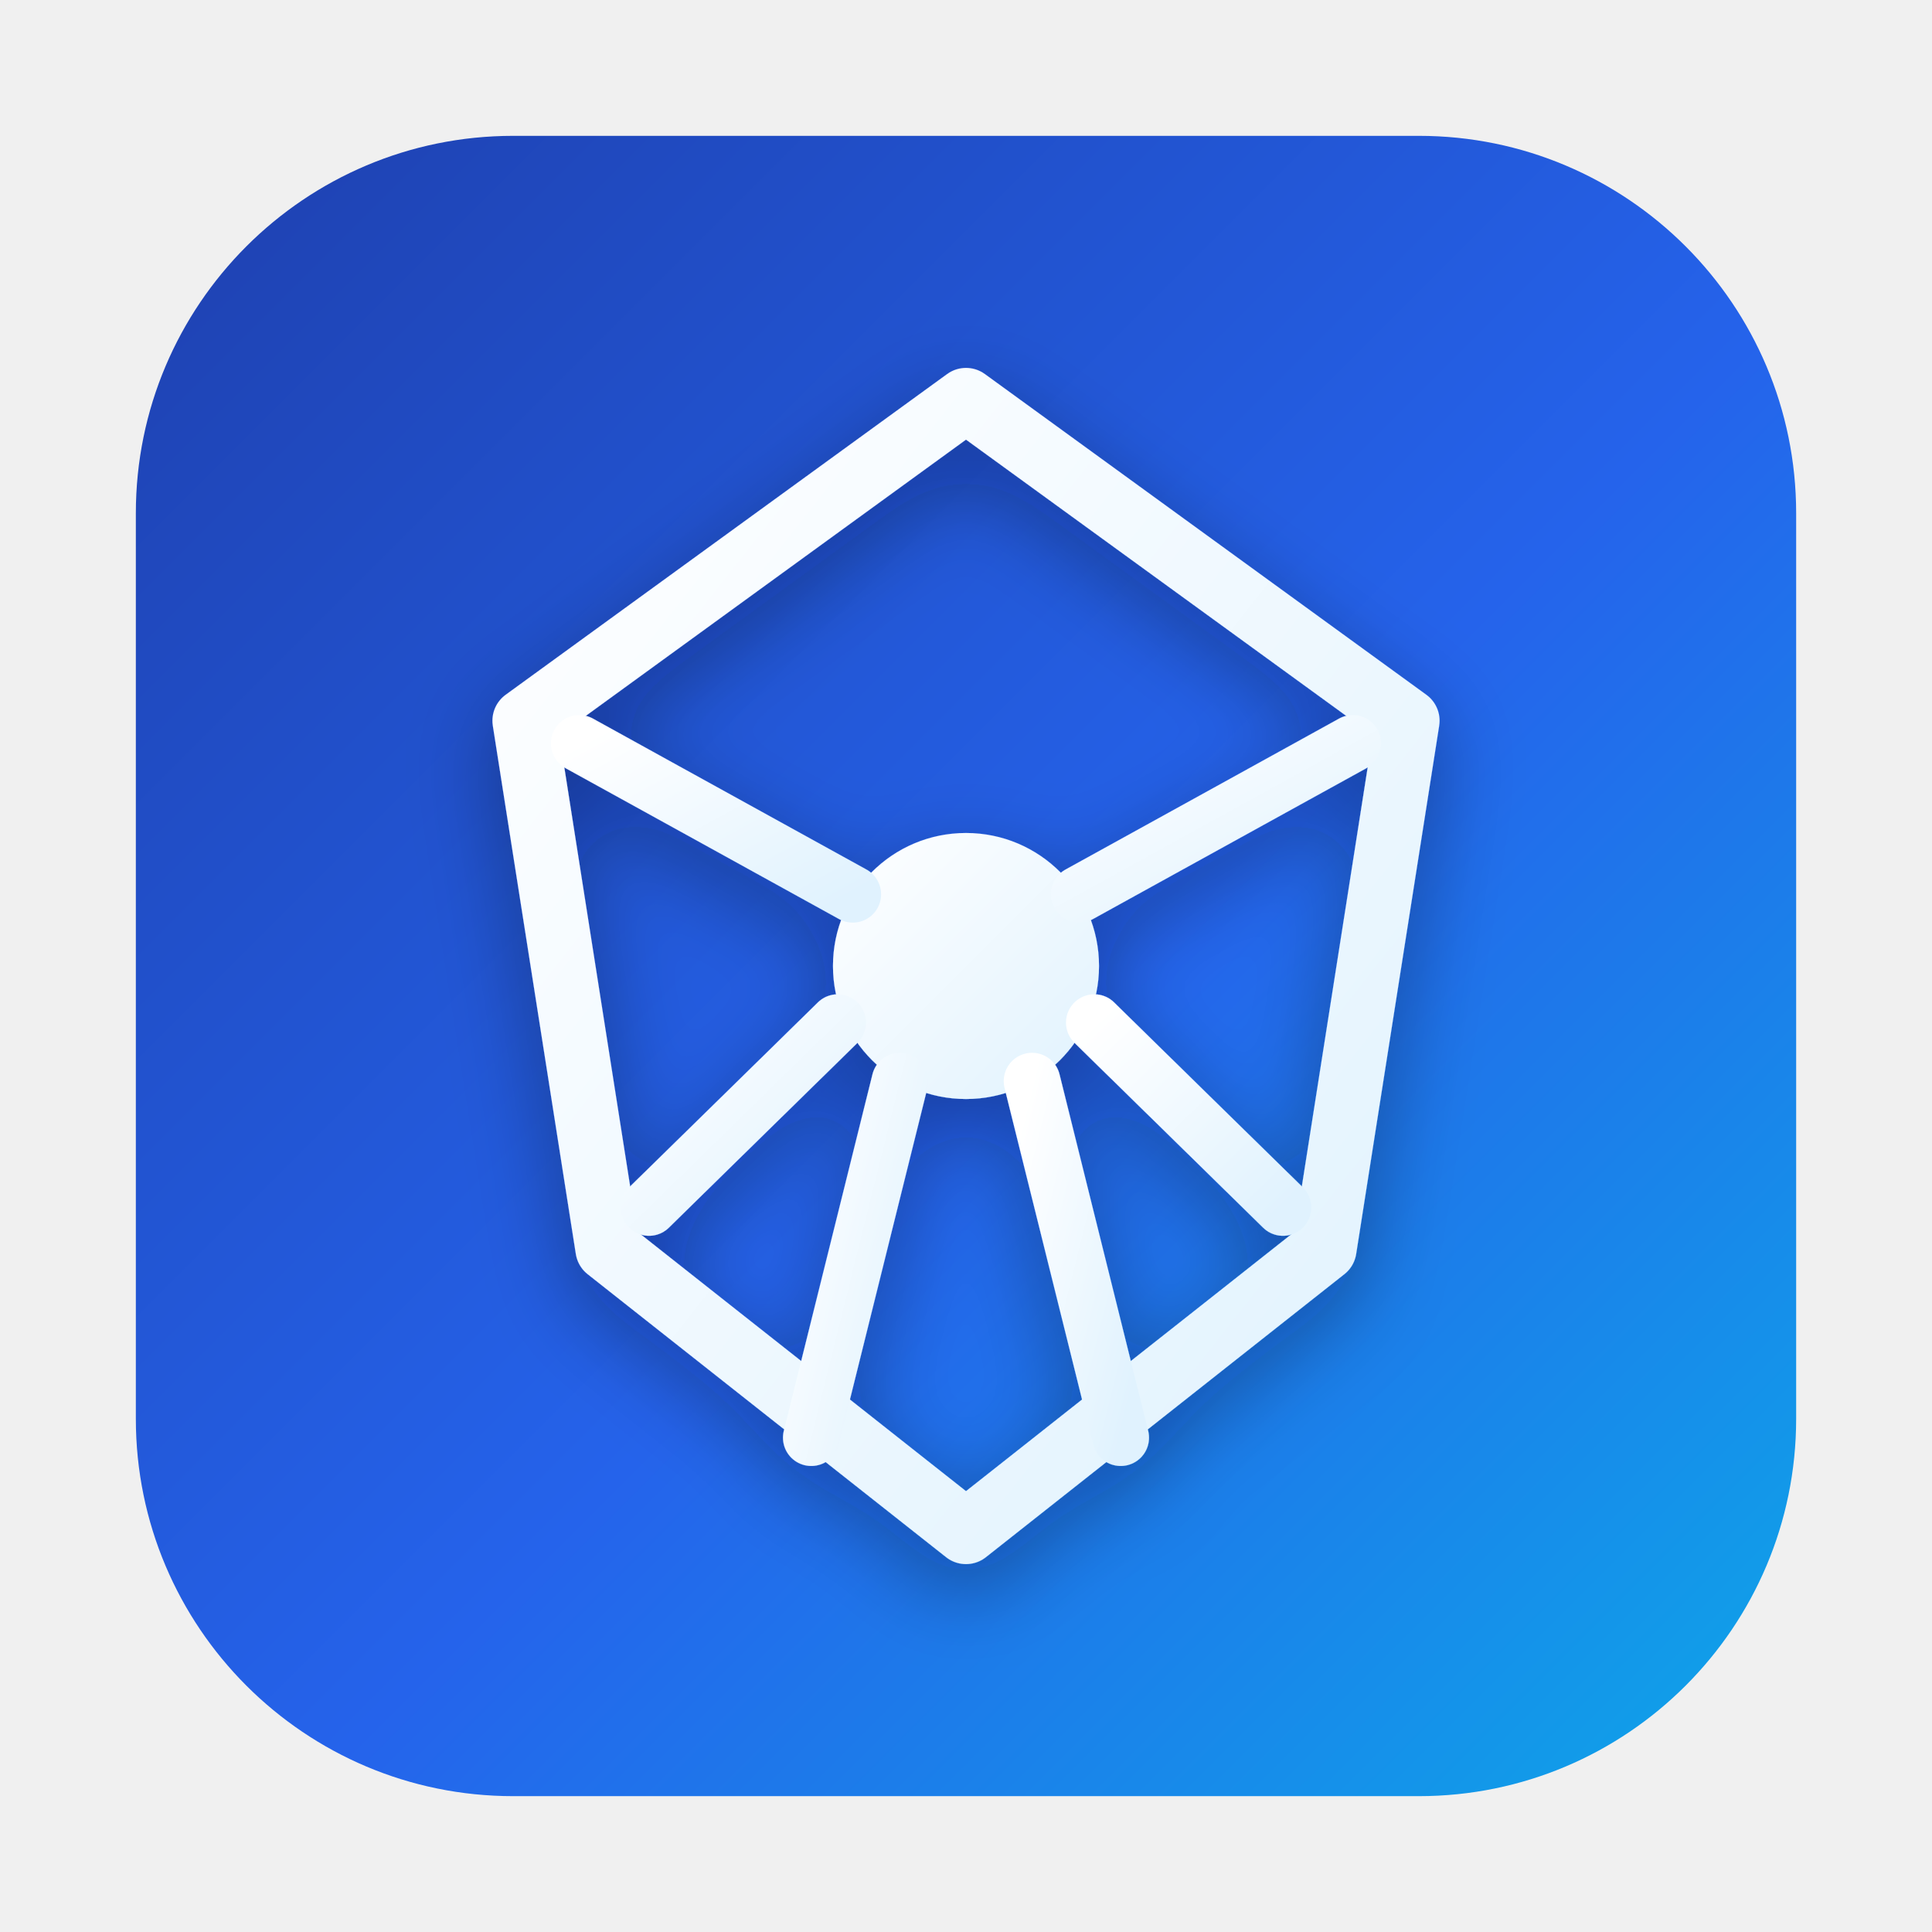
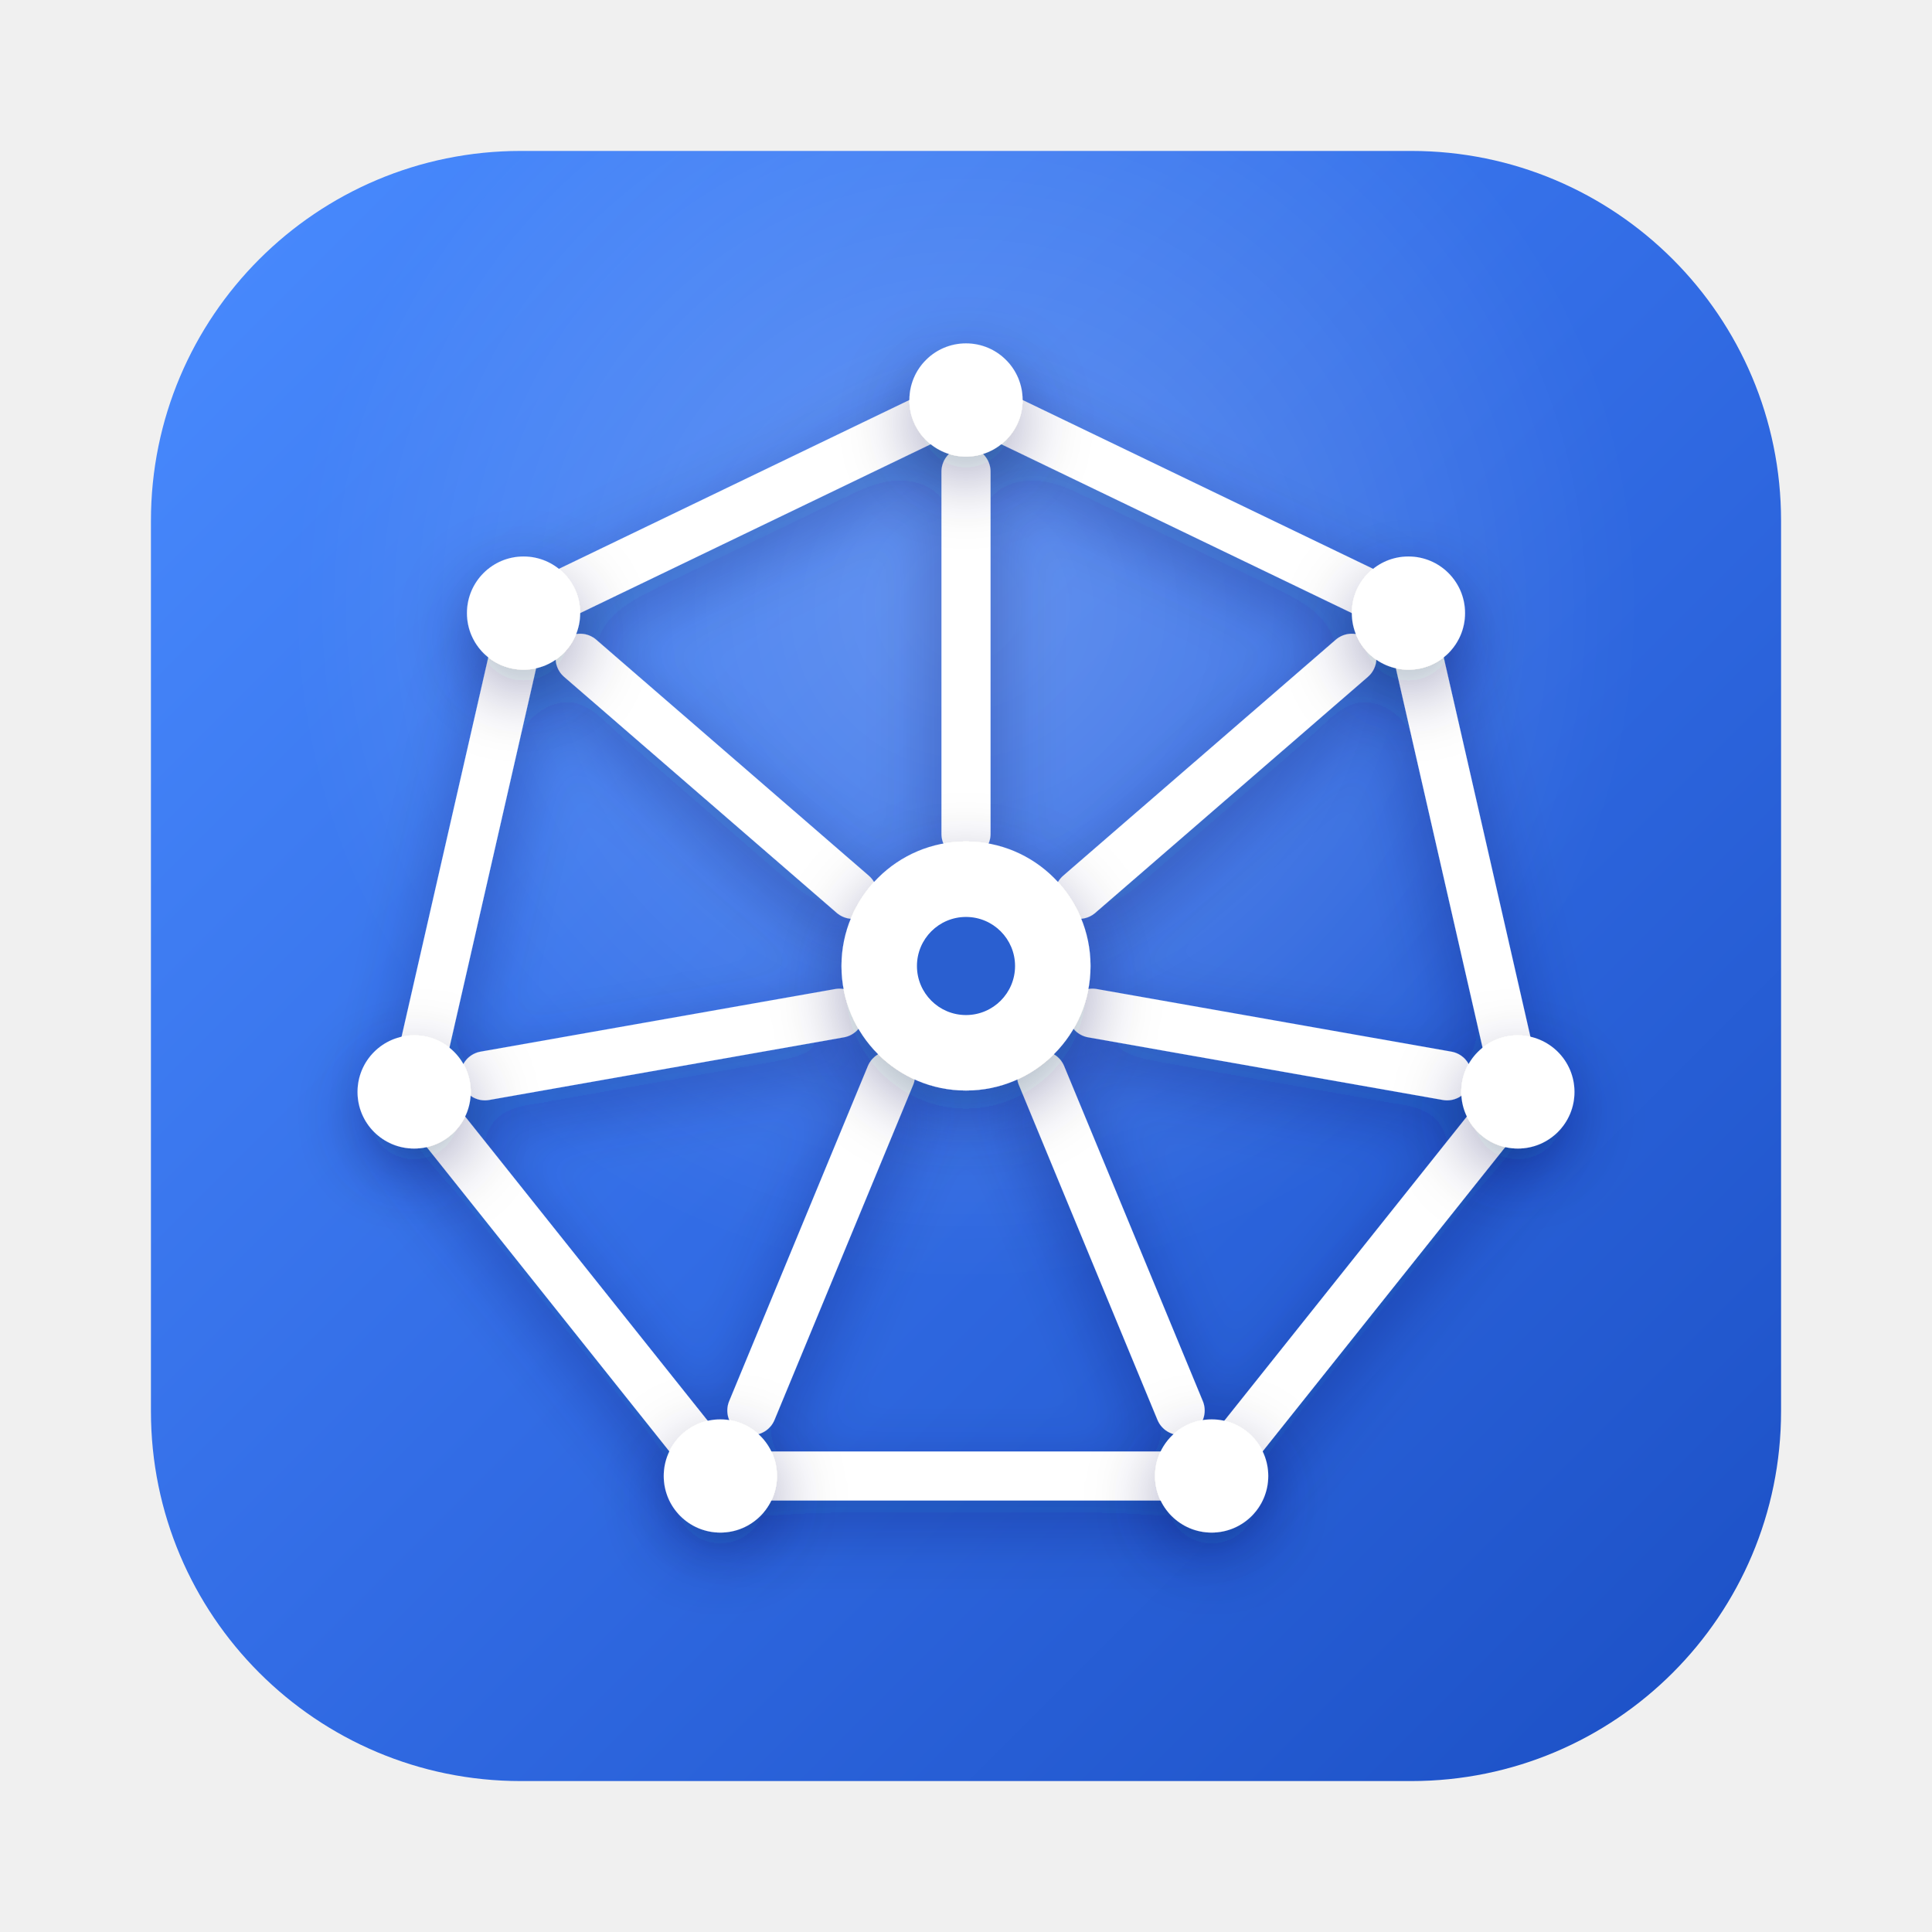
<svg xmlns="http://www.w3.org/2000/svg" width="1024" height="1024" viewBox="0 0 1024 1024">
  <defs>
-     <linearGradient id="bg" x1="0" y1="0" x2="1" y2="1">
-       <stop offset="0" stop-color="#1e40af" />
-       <stop offset="0.55" stop-color="#2563eb" />
-       <stop offset="1" stop-color="#0ea5e9" />
+     <linearGradient id="tile" x1="0" y1="0" x2="1" y2="1">
+       <stop offset="0" stop-color="#4a8cff" />
+       <stop offset="0.5" stop-color="#326ce5" />
+       <stop offset="1" stop-color="#1b4fc4" />
    </linearGradient>
-     <linearGradient id="wheel" x1="0" y1="0" x2="1" y2="1">
-       <stop offset="0" stop-color="#ffffff" />
-       <stop offset="1" stop-color="#e0f2fe" />
-     </linearGradient>
-     <filter id="ds" x="-20%" y="-20%" width="140%" height="140%">
-       <feDropShadow dx="0" dy="14" stdDeviation="22" flood-color="#0b1220" flood-opacity="0.35" />
+     <radialGradient id="sheen" cx="0.5" cy="0.28" r="0.75">
+       <stop offset="0" stop-color="#ffffff" stop-opacity="0.22" />
+       <stop offset="0.55" stop-color="#ffffff" stop-opacity="0" />
+     </radialGradient>
+     <filter id="shadow" x="-20%" y="-20%" width="140%" height="140%">
+       <feDropShadow dx="0" dy="12" stdDeviation="18" flood-color="#0a1f52" flood-opacity="0.35" />
    </filter>
  </defs>
-   <rect x="72" y="72" width="880" height="880" rx="200" ry="200" fill="url(#bg)" />
-   <g transform="translate(512 512)" filter="url(#ds)">
-     <g fill="url(#wheel)" stroke="url(#wheel)" stroke-linejoin="round" stroke-linecap="round">
-       <polygon points="0,-300 234,-130 190,150 0,300 -190,150 -234,-130 0,-300" fill="none" stroke="url(#wheel)" stroke-width="34" />
-       <circle cx="0" cy="0" r="70" />
-       <g stroke="url(#wheel)" stroke-width="30">
-         <line x1="0" y1="-70" x2="0" y2="-250" />
-         <line x1="60" y1="-38" x2="205" y2="-118" />
-         <line x1="68" y1="30" x2="168" y2="128" />
-         <line x1="35" y1="61" x2="82" y2="250" />
-         <line x1="-35" y1="61" x2="-82" y2="250" />
-         <line x1="-68" y1="30" x2="-168" y2="128" />
-         <line x1="-60" y1="-38" x2="-205" y2="-118" />
-       </g>
-     </g>
+   <rect x="80" y="80" width="864" height="864" rx="196" ry="196" fill="url(#tile)" />
+   <rect x="80" y="80" width="864" height="864" rx="196" ry="196" fill="url(#sheen)" />
+   <g transform="translate(512 512)" filter="url(#shadow)" fill="none" stroke="#ffffff" stroke-width="26" stroke-linecap="round" stroke-linejoin="round">
+     <polygon points="0,-300 234.5,-187.05 292.5,66.75 130.2,270.3 -130.2,270.3 -292.5,66.75 -234.5,-187.05" />
+     <path d="M0,-70 L0,-262              M60,-38 L204.5,-163.1              M67,25 L255,58.2              M40,58 L113.5,235.6              M-40,58 L-113.5,235.6              M-67,25 L-255,58.2              M-60,-38 L-204.5,-163.1" />
  </g>
+   <g transform="translate(512 512)" fill="#ffffff" stroke="none" filter="url(#shadow)">
+     <circle cx="0" cy="0" r="66" />
+     <circle cx="0" cy="-300" r="30" />
+     <circle cx="234.5" cy="-187.05" r="30" />
+     <circle cx="292.5" cy="66.75" r="30" />
+     <circle cx="130.2" cy="270.3" r="30" />
+     <circle cx="-130.2" cy="270.3" r="30" />
+     <circle cx="-292.5" cy="66.75" r="30" />
+     <circle cx="-234.5" cy="-187.05" r="30" />
+   </g>
+   <circle cx="512" cy="512" r="26" fill="#2a5fd0" />
</svg>
